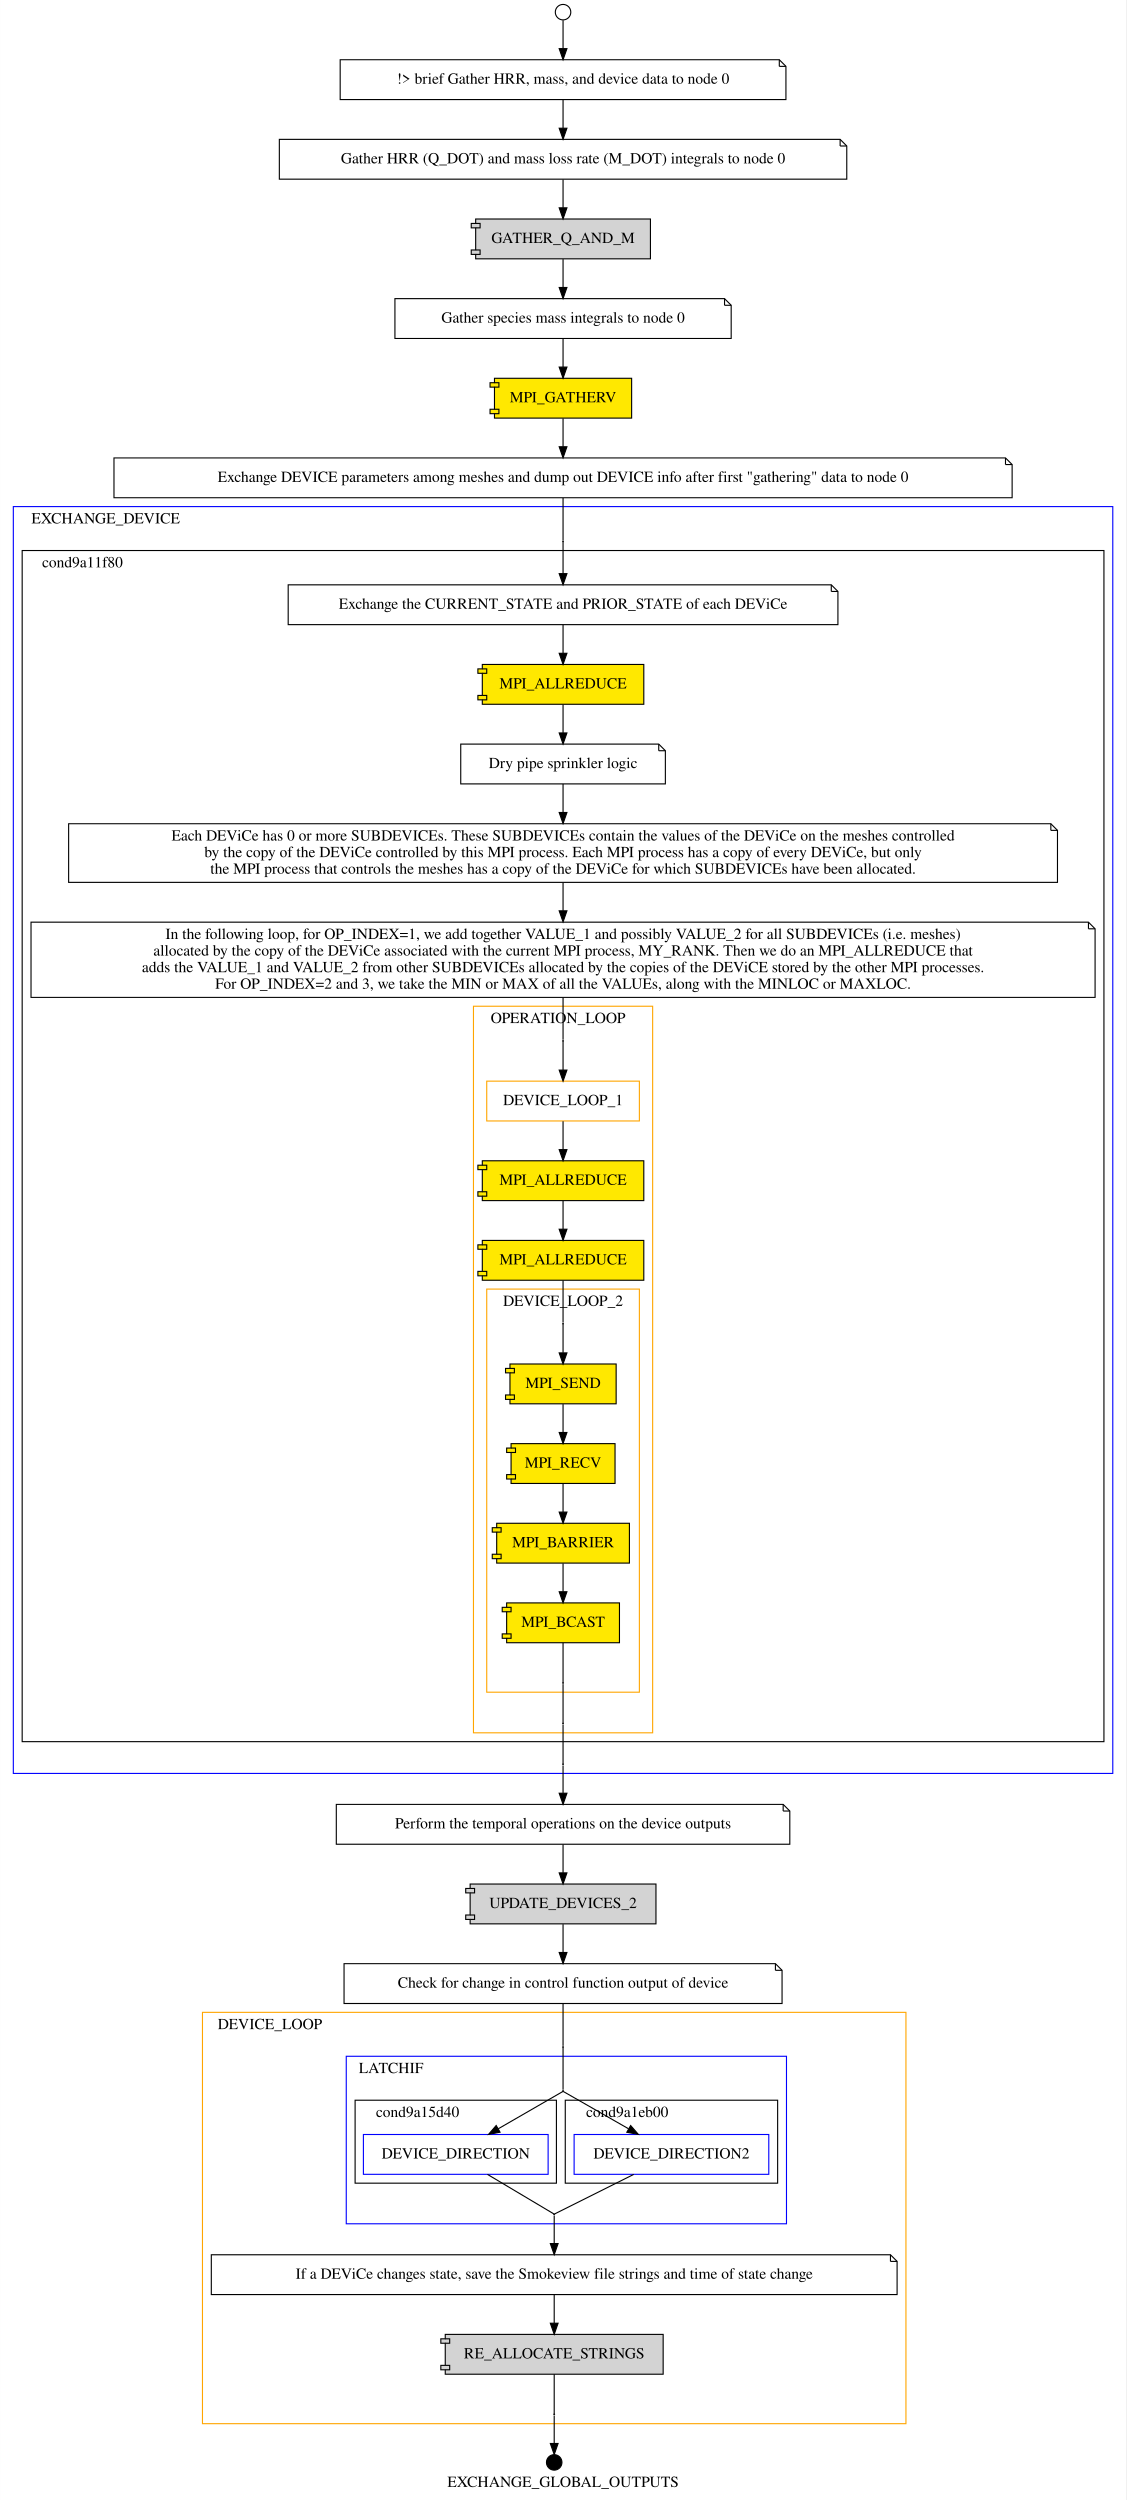
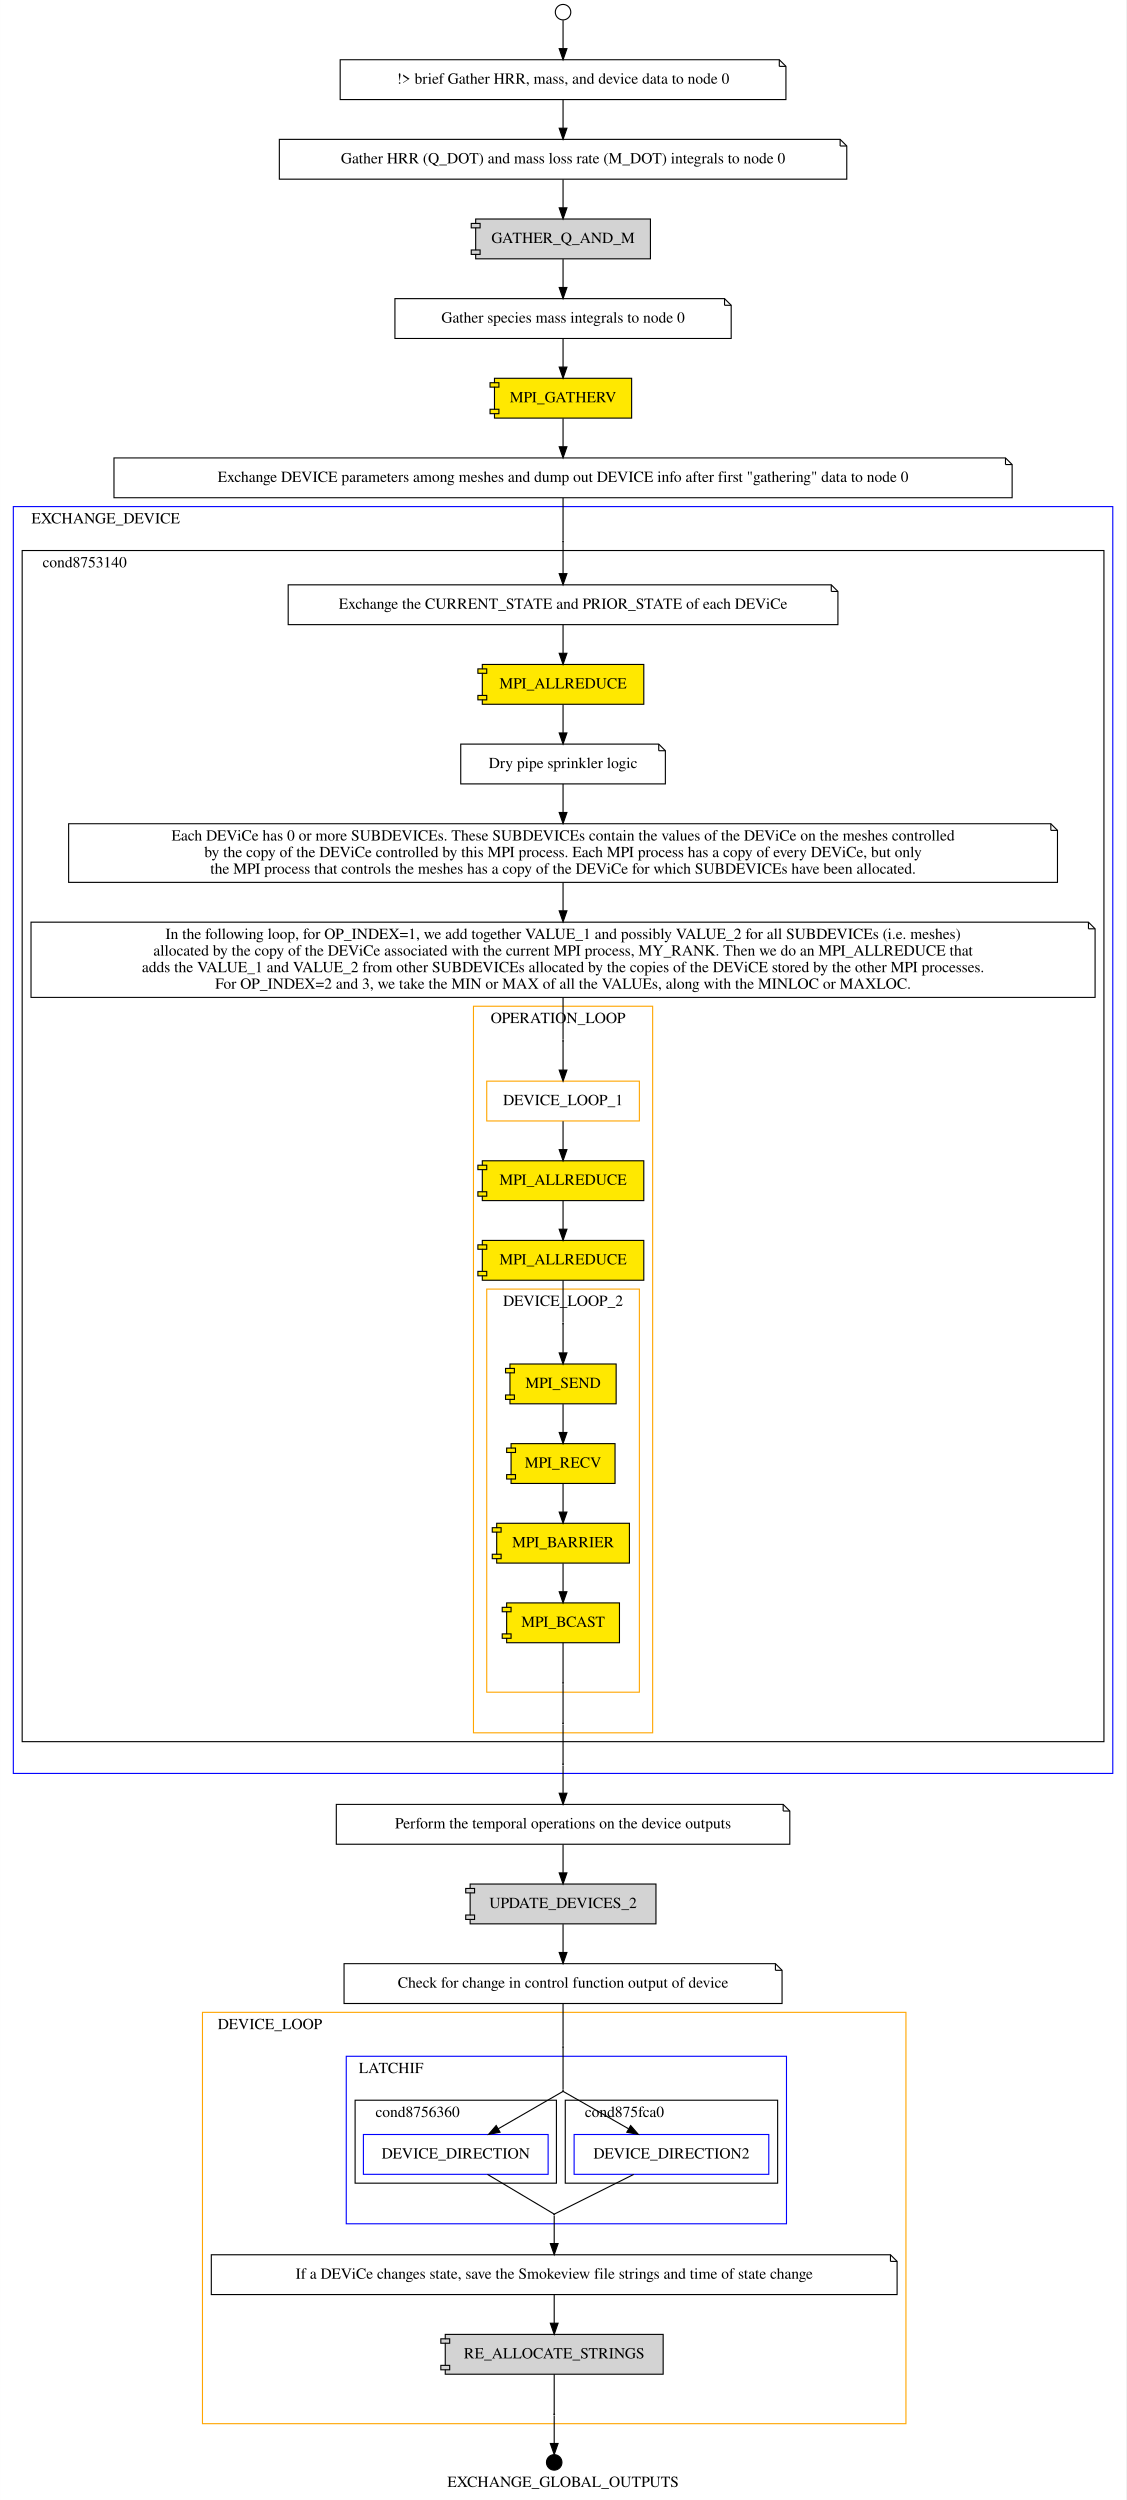
<svg xmlns="http://www.w3.org/2000/svg" xmlns:xlink="http://www.w3.org/1999/xlink" width="1018pt" height="2260pt" viewBox="0.00 0.00 1018.00 2260.20">
  <g id="graph0" class="graph" transform="scale(1 1) rotate(0) translate(4 2256.2)">
    <polygon fill="white" stroke="transparent" points="-4,4 -4,-2256.2 1014,-2256.2 1014,4 -4,4" />
    <text text-anchor="middle" x="505" y="-7.8" font-family="Times,serif" font-size="14.00">EXCHANGE_GLOBAL_OUTPUTS</text>
    <g id="clust1" class="cluster">
      <polygon fill="none" stroke="blue" points="8,-652.88 8,-1798.2 1002,-1798.2 1002,-652.88 8,-652.88" />
      <text text-anchor="middle" x="91.5" y="-1783" font-family="Times,serif" font-size="14.00">EXCHANGE_DEVICE</text>
    </g>
    <g id="clust2" class="cluster">
      <polygon fill="none" stroke="black" points="16,-681.6 16,-1758.48 994,-1758.48 994,-681.6 16,-681.6" />
-       <text text-anchor="middle" x="70.5" y="-1743.28" font-family="Times,serif" font-size="14.00">cond9a11f80</text>
+       <text text-anchor="middle" x="72.5" y="-1743.28" font-family="Times,serif" font-size="14.00">cond8753140</text>
    </g>
    <g id="clust3" class="cluster">
      <polygon fill="none" stroke="orange" points="424,-689.6 424,-1346.48 586,-1346.48 586,-689.6 424,-689.6" />
      <text text-anchor="middle" x="500.5" y="-1331.28" font-family="Times,serif" font-size="14.00">OPERATION_LOOP</text>
    </g>
    <g id="clust4" class="cluster">
      <polygon fill="none" stroke="orange" points="436,-726.32 436,-1090.76 574,-1090.76 574,-726.32 436,-726.32" />
      <text text-anchor="middle" x="505" y="-1075.56" font-family="Times,serif" font-size="14.00">DEVICE_LOOP_2</text>
    </g>
    <g id="clust5" class="cluster">
      <polygon fill="none" stroke="orange" points="179,-65 179,-436.88 815,-436.88 815,-65 179,-65" />
      <text text-anchor="middle" x="240" y="-421.68" font-family="Times,serif" font-size="14.00">DEVICE_LOOP</text>
    </g>
    <g id="clust6" class="cluster">
      <polygon fill="none" stroke="blue" points="309,-245.72 309,-397.16 707,-397.16 707,-245.72 309,-245.72" />
      <text text-anchor="middle" x="349.5" y="-381.96" font-family="Times,serif" font-size="14.00">LATCHIF</text>
    </g>
    <g id="clust7" class="cluster">
      <polygon fill="none" stroke="black" points="317,-282.44 317,-357.44 499,-357.44 499,-282.44 317,-282.44" />
-       <text text-anchor="middle" x="373.5" y="-342.24" font-family="Times,serif" font-size="14.00">cond9a15d40</text>
+       <text text-anchor="middle" x="373.5" y="-342.24" font-family="Times,serif" font-size="14.00">cond8756360</text>
    </g>
    <g id="clust8" class="cluster">
      <polygon fill="none" stroke="black" points="507,-282.44 507,-357.44 699,-357.44 699,-282.44 507,-282.44" />
-       <text text-anchor="middle" x="563" y="-342.24" font-family="Times,serif" font-size="14.00">cond9a1eb00</text>
+       <text text-anchor="middle" x="560.5" y="-342.24" font-family="Times,serif" font-size="14.00">cond875fca0</text>
    </g>
    <g id="node1" class="node">
      <ellipse fill="none" stroke="black" cx="505" cy="-2245.2" rx="7" ry="7" />
    </g>
    <g id="node2" class="node">
      <polygon fill="none" stroke="black" points="700.5,-2202.2 303.5,-2202.2 303.5,-2166.2 706.5,-2166.2 706.5,-2196.2 700.5,-2202.2" />
      <polyline fill="none" stroke="black" points="700.5,-2202.2 700.5,-2196.2 " />
      <polyline fill="none" stroke="black" points="706.5,-2196.2 700.5,-2196.2 " />
      <text text-anchor="middle" x="505" y="-2180.5" font-family="Times,serif" font-size="14.00">!&gt; brief Gather HRR, mass, and device data to node 0</text>
    </g>
    <g id="edge1" class="edge">
      <path fill="none" stroke="black" d="M505,-2237.89C505,-2231.69 505,-2221.79 505,-2212.25" />
      <polygon fill="black" stroke="black" points="508.5,-2212.22 505,-2202.22 501.5,-2212.22 508.5,-2212.22" />
    </g>
    <g id="node3" class="node">
      <polygon fill="none" stroke="black" points="755.5,-2130.2 248.5,-2130.2 248.5,-2094.2 761.5,-2094.2 761.5,-2124.2 755.5,-2130.2" />
      <polyline fill="none" stroke="black" points="755.5,-2130.2 755.5,-2124.2 " />
      <polyline fill="none" stroke="black" points="761.5,-2124.2 755.5,-2124.2 " />
      <text text-anchor="middle" x="505" y="-2108.5" font-family="Times,serif" font-size="14.00">Gather HRR (Q_DOT) and mass loss rate (M_DOT) integrals to node 0</text>
    </g>
    <g id="edge2" class="edge">
      <path fill="none" stroke="black" d="M505,-2165.9C505,-2158.18 505,-2148.91 505,-2140.31" />
      <polygon fill="black" stroke="black" points="508.5,-2140.3 505,-2130.3 501.5,-2140.3 508.5,-2140.3" />
    </g>
    <g id="node4" class="node">
      <g id="a_node4">
        <a xlink:href="GATHER_Q_AND_M.svg" xlink:title="GATHER_Q_AND_M">
          <polygon fill="lightgray" stroke="black" points="584,-2058.2 426,-2058.2 426,-2054.2 422,-2054.2 422,-2050.2 426,-2050.2 426,-2030.2 422,-2030.2 422,-2026.2 426,-2026.2 426,-2022.2 584,-2022.2 584,-2058.2" />
          <polyline fill="none" stroke="black" points="426,-2054.2 430,-2054.2 430,-2050.2 426,-2050.2 " />
          <polyline fill="none" stroke="black" points="426,-2030.2 430,-2030.2 430,-2026.2 426,-2026.2 " />
          <text text-anchor="middle" x="505" y="-2036.5" font-family="Times,serif" font-size="14.00">GATHER_Q_AND_M</text>
        </a>
      </g>
    </g>
    <g id="edge3" class="edge">
      <path fill="none" stroke="black" d="M505,-2093.9C505,-2086.18 505,-2076.91 505,-2068.31" />
      <polygon fill="black" stroke="black" points="508.5,-2068.3 505,-2058.3 501.5,-2068.3 508.5,-2068.3" />
    </g>
    <g id="node5" class="node">
      <polygon fill="none" stroke="black" points="651,-1986.2 353,-1986.2 353,-1950.2 657,-1950.2 657,-1980.2 651,-1986.2" />
      <polyline fill="none" stroke="black" points="651,-1986.2 651,-1980.2 " />
      <polyline fill="none" stroke="black" points="657,-1980.2 651,-1980.2 " />
      <text text-anchor="middle" x="505" y="-1964.5" font-family="Times,serif" font-size="14.00">Gather species mass integrals to node 0</text>
    </g>
    <g id="edge4" class="edge">
      <path fill="none" stroke="black" d="M505,-2021.9C505,-2014.18 505,-2004.91 505,-1996.31" />
      <polygon fill="black" stroke="black" points="508.5,-1996.3 505,-1986.3 501.5,-1996.3 508.5,-1996.3" />
    </g>
    <g id="node6" class="node">
      <g id="a_node6">
        <a xlink:href="MPI_GATHERV.svg" xlink:title="MPI_GATHERV">
          <polygon fill="#ffe800" stroke="black" points="567,-1914.2 443,-1914.2 443,-1910.2 439,-1910.2 439,-1906.2 443,-1906.2 443,-1886.2 439,-1886.2 439,-1882.2 443,-1882.2 443,-1878.2 567,-1878.2 567,-1914.2" />
          <polyline fill="none" stroke="black" points="443,-1910.2 447,-1910.2 447,-1906.2 443,-1906.2 " />
          <polyline fill="none" stroke="black" points="443,-1886.2 447,-1886.2 447,-1882.2 443,-1882.2 " />
          <text text-anchor="middle" x="505" y="-1892.5" font-family="Times,serif" font-size="14.00">MPI_GATHERV</text>
        </a>
      </g>
    </g>
    <g id="edge5" class="edge">
      <path fill="none" stroke="black" d="M505,-1949.9C505,-1942.18 505,-1932.91 505,-1924.31" />
      <polygon fill="black" stroke="black" points="508.5,-1924.3 505,-1914.3 501.5,-1924.3 508.5,-1924.3" />
    </g>
    <g id="node7" class="node">
      <polygon fill="none" stroke="black" points="905,-1842.2 99,-1842.2 99,-1806.2 911,-1806.2 911,-1836.2 905,-1842.2" />
      <polyline fill="none" stroke="black" points="905,-1842.2 905,-1836.2 " />
      <polyline fill="none" stroke="black" points="911,-1836.2 905,-1836.2 " />
      <text text-anchor="middle" x="505" y="-1820.5" font-family="Times,serif" font-size="14.00">Exchange DEVICE parameters among meshes and dump out DEVICE info after first "gathering" data to node 0</text>
    </g>
    <g id="edge6" class="edge">
      <path fill="none" stroke="black" d="M505,-1877.9C505,-1870.18 505,-1860.91 505,-1852.31" />
      <polygon fill="black" stroke="black" points="508.5,-1852.3 505,-1842.3 501.5,-1852.3 508.5,-1852.3" />
    </g>
    <g id="node8" class="node">
      <ellipse fill="black" stroke="black" cx="505" cy="-1766.84" rx="0.36" ry="0.36" />
    </g>
    <g id="edge24" class="edge">
      <path fill="none" stroke="black" d="M505,-1805.99C505,-1790.24 505,-1769.2 505,-1767.9" />
    </g>
    <g id="node10" class="node">
      <polygon fill="none" stroke="black" points="747.5,-1727.48 256.5,-1727.48 256.5,-1691.48 753.5,-1691.48 753.5,-1721.48 747.5,-1727.48" />
      <polyline fill="none" stroke="black" points="747.5,-1727.48 747.5,-1721.48 " />
      <polyline fill="none" stroke="black" points="753.5,-1721.48 747.5,-1721.48 " />
      <text text-anchor="middle" x="505" y="-1705.78" font-family="Times,serif" font-size="14.00">Exchange the CURRENT_STATE and PRIOR_STATE of each DEViCe</text>
    </g>
    <g id="edge22" class="edge">
      <path fill="none" stroke="black" d="M505,-1766.32C505,-1764.69 505,-1751 505,-1737.58" />
      <polygon fill="black" stroke="black" points="508.5,-1737.58 505,-1727.58 501.5,-1737.58 508.5,-1737.58" />
    </g>
    <g id="node9" class="node">
      <ellipse fill="black" stroke="black" cx="505" cy="-661.24" rx="0.36" ry="0.36" />
    </g>
    <g id="node26" class="node">
      <polygon fill="none" stroke="black" points="704,-624.88 300,-624.88 300,-588.88 710,-588.88 710,-618.88 704,-624.88" />
      <polyline fill="none" stroke="black" points="704,-624.88 704,-618.88 " />
      <polyline fill="none" stroke="black" points="710,-618.88 704,-618.88 " />
      <text text-anchor="middle" x="505" y="-603.18" font-family="Times,serif" font-size="14.00">Perform the temporal operations on the device outputs</text>
    </g>
    <g id="edge25" class="edge">
      <path fill="none" stroke="black" d="M505,-660.09C505,-658.65 505,-647.11 505,-635.24" />
      <polygon fill="black" stroke="black" points="508.5,-634.98 505,-624.98 501.5,-634.98 508.5,-634.98" />
    </g>
    <g id="node11" class="node">
      <g id="a_node11">
        <a xlink:href="MPI_ALLREDUCE.svg" xlink:title="MPI_ALLREDUCE">
          <polygon fill="#ffe800" stroke="black" points="578,-1655.48 432,-1655.48 432,-1651.48 428,-1651.48 428,-1647.48 432,-1647.48 432,-1627.48 428,-1627.48 428,-1623.48 432,-1623.48 432,-1619.48 578,-1619.48 578,-1655.48" />
          <polyline fill="none" stroke="black" points="432,-1651.48 436,-1651.48 436,-1647.48 432,-1647.48 " />
          <polyline fill="none" stroke="black" points="432,-1627.48 436,-1627.48 436,-1623.48 432,-1623.48 " />
          <text text-anchor="middle" x="505" y="-1633.78" font-family="Times,serif" font-size="14.00">MPI_ALLREDUCE</text>
        </a>
      </g>
    </g>
    <g id="edge7" class="edge">
      <path fill="none" stroke="black" d="M505,-1691.18C505,-1683.46 505,-1674.19 505,-1665.59" />
      <polygon fill="black" stroke="black" points="508.5,-1665.58 505,-1655.58 501.5,-1665.58 508.5,-1665.58" />
    </g>
    <g id="node12" class="node">
      <polygon fill="none" stroke="black" points="591.5,-1583.48 412.5,-1583.48 412.5,-1547.48 597.5,-1547.48 597.5,-1577.48 591.5,-1583.48" />
      <polyline fill="none" stroke="black" points="591.5,-1583.48 591.5,-1577.48 " />
      <polyline fill="none" stroke="black" points="597.5,-1577.48 591.5,-1577.48 " />
      <text text-anchor="middle" x="505" y="-1561.78" font-family="Times,serif" font-size="14.00">Dry pipe sprinkler logic</text>
    </g>
    <g id="edge8" class="edge">
      <path fill="none" stroke="black" d="M505,-1619.18C505,-1611.46 505,-1602.19 505,-1593.59" />
      <polygon fill="black" stroke="black" points="508.5,-1593.58 505,-1583.58 501.5,-1593.58 508.5,-1593.58" />
    </g>
    <g id="node13" class="node">
      <polygon fill="none" stroke="black" points="946,-1511.48 58,-1511.48 58,-1458.48 952,-1458.48 952,-1505.48 946,-1511.48" />
      <polyline fill="none" stroke="black" points="946,-1511.48 946,-1505.48 " />
      <polyline fill="none" stroke="black" points="952,-1505.48 946,-1505.48 " />
      <text text-anchor="middle" x="505" y="-1496.28" font-family="Times,serif" font-size="14.00">Each DEViCe has 0 or more SUBDEVICEs. These SUBDEVICEs contain the values of the DEViCe on the meshes controlled</text>
      <text text-anchor="middle" x="505" y="-1481.28" font-family="Times,serif" font-size="14.00">by the copy of the DEViCe controlled by this MPI process. Each MPI process has a copy of every DEViCe, but only</text>
      <text text-anchor="middle" x="505" y="-1466.28" font-family="Times,serif" font-size="14.00">the MPI process that controls the meshes has a copy of the DEViCe for which SUBDEVICEs have been allocated.</text>
    </g>
    <g id="edge9" class="edge">
      <path fill="none" stroke="black" d="M505,-1547.45C505,-1539.93 505,-1530.79 505,-1521.88" />
      <polygon fill="black" stroke="black" points="508.5,-1521.64 505,-1511.64 501.5,-1521.64 508.5,-1521.64" />
    </g>
    <g id="node14" class="node">
      <polygon fill="none" stroke="black" points="980,-1422.48 24,-1422.48 24,-1354.48 986,-1354.48 986,-1416.48 980,-1422.48" />
      <polyline fill="none" stroke="black" points="980,-1422.48 980,-1416.48 " />
      <polyline fill="none" stroke="black" points="986,-1416.48 980,-1416.48 " />
      <text text-anchor="middle" x="505" y="-1407.28" font-family="Times,serif" font-size="14.00">In the following loop, for OP_INDEX=1, we add together VALUE_1 and possibly VALUE_2 for all SUBDEVICEs (i.e. meshes)</text>
      <text text-anchor="middle" x="505" y="-1392.28" font-family="Times,serif" font-size="14.00">allocated by the copy of the DEViCe associated with the current MPI process, MY_RANK. Then we do an MPI_ALLREDUCE that</text>
      <text text-anchor="middle" x="505" y="-1377.28" font-family="Times,serif" font-size="14.00">adds the VALUE_1 and VALUE_2 from other SUBDEVICEs allocated by the copies of the DEViCE stored by the other MPI processes.</text>
      <text text-anchor="middle" x="505" y="-1362.28" font-family="Times,serif" font-size="14.00">For OP_INDEX=2 and 3, we take the MIN or MAX of all the VALUEs, along with the MINLOC or MAXLOC.</text>
    </g>
    <g id="edge10" class="edge">
      <path fill="none" stroke="black" d="M505,-1458.16C505,-1450.3 505,-1441.44 505,-1432.77" />
      <polygon fill="black" stroke="black" points="508.5,-1432.73 505,-1422.73 501.5,-1432.73 508.5,-1432.73" />
    </g>
    <g id="node15" class="node">
      <ellipse fill="black" stroke="black" cx="505" cy="-1315.12" rx="0.36" ry="0.36" />
    </g>
    <g id="edge20" class="edge">
      <path fill="none" stroke="black" d="M505,-1354.31C505,-1336.25 505,-1317.34 505,-1316.18" />
    </g>
    <g id="node17" class="node">
      <polygon fill="none" stroke="orange" points="574,-1278.76 436,-1278.76 436,-1242.76 574,-1242.76 574,-1278.76" />
      <text text-anchor="middle" x="505" y="-1257.06" font-family="Times,serif" font-size="14.00">DEVICE_LOOP_1</text>
    </g>
    <g id="edge11" class="edge">
      <path fill="none" stroke="black" d="M505,-1314.61C505,-1313.13 505,-1301.08 505,-1288.86" />
      <polygon fill="black" stroke="black" points="508.5,-1288.78 505,-1278.78 501.5,-1288.78 508.5,-1288.78" />
    </g>
    <g id="node16" class="node">
      <ellipse fill="black" stroke="black" cx="505" cy="-697.96" rx="0.36" ry="0.36" />
    </g>
    <g id="edge23" class="edge">
      <path fill="none" stroke="black" d="M505,-696.86C505,-694.85 505,-663.64 505,-661.7" />
    </g>
    <g id="node18" class="node">
      <g id="a_node18">
        <a xlink:href="MPI_ALLREDUCE.svg" xlink:title="MPI_ALLREDUCE">
          <polygon fill="#ffe800" stroke="black" points="578,-1206.76 432,-1206.76 432,-1202.76 428,-1202.76 428,-1198.76 432,-1198.76 432,-1178.76 428,-1178.76 428,-1174.76 432,-1174.76 432,-1170.76 578,-1170.76 578,-1206.76" />
          <polyline fill="none" stroke="black" points="432,-1202.76 436,-1202.76 436,-1198.76 432,-1198.76 " />
          <polyline fill="none" stroke="black" points="432,-1178.76 436,-1178.76 436,-1174.76 432,-1174.76 " />
          <text text-anchor="middle" x="505" y="-1185.06" font-family="Times,serif" font-size="14.00">MPI_ALLREDUCE</text>
        </a>
      </g>
    </g>
    <g id="edge12" class="edge">
      <path fill="none" stroke="black" d="M505,-1242.46C505,-1234.74 505,-1225.47 505,-1216.87" />
      <polygon fill="black" stroke="black" points="508.5,-1216.86 505,-1206.86 501.5,-1216.86 508.5,-1216.86" />
    </g>
    <g id="node19" class="node">
      <g id="a_node19">
        <a xlink:href="MPI_ALLREDUCE.svg" xlink:title="MPI_ALLREDUCE">
          <polygon fill="#ffe800" stroke="black" points="578,-1134.76 432,-1134.76 432,-1130.76 428,-1130.76 428,-1126.76 432,-1126.76 432,-1106.76 428,-1106.76 428,-1102.76 432,-1102.76 432,-1098.76 578,-1098.76 578,-1134.76" />
          <polyline fill="none" stroke="black" points="432,-1130.76 436,-1130.76 436,-1126.76 432,-1126.76 " />
          <polyline fill="none" stroke="black" points="432,-1106.76 436,-1106.76 436,-1102.76 432,-1102.76 " />
          <text text-anchor="middle" x="505" y="-1113.06" font-family="Times,serif" font-size="14.00">MPI_ALLREDUCE</text>
        </a>
      </g>
    </g>
    <g id="edge13" class="edge">
      <path fill="none" stroke="black" d="M505,-1170.46C505,-1162.74 505,-1153.47 505,-1144.87" />
      <polygon fill="black" stroke="black" points="508.5,-1144.86 505,-1134.86 501.5,-1144.86 508.5,-1144.86" />
    </g>
    <g id="node20" class="node">
      <ellipse fill="black" stroke="black" cx="505" cy="-1059.4" rx="0.36" ry="0.36" />
    </g>
    <g id="edge18" class="edge">
      <path fill="none" stroke="black" d="M505,-1098.55C505,-1082.8 505,-1061.76 505,-1060.46" />
    </g>
    <g id="node22" class="node">
      <g id="a_node22">
        <a xlink:href="MPI_SEND.svg" xlink:title="MPI_SEND">
          <polygon fill="#ffe800" stroke="black" points="553,-1023.04 457,-1023.04 457,-1019.04 453,-1019.04 453,-1015.04 457,-1015.04 457,-995.04 453,-995.04 453,-991.04 457,-991.04 457,-987.04 553,-987.04 553,-1023.04" />
          <polyline fill="none" stroke="black" points="457,-1019.04 461,-1019.04 461,-1015.04 457,-1015.04 " />
          <polyline fill="none" stroke="black" points="457,-995.04 461,-995.04 461,-991.04 457,-991.04 " />
          <text text-anchor="middle" x="505" y="-1001.34" font-family="Times,serif" font-size="14.00">MPI_SEND</text>
        </a>
      </g>
    </g>
    <g id="edge14" class="edge">
      <path fill="none" stroke="black" d="M505,-1058.89C505,-1057.41 505,-1045.36 505,-1033.14" />
      <polygon fill="black" stroke="black" points="508.5,-1033.06 505,-1023.06 501.5,-1033.06 508.5,-1033.06" />
    </g>
    <g id="node21" class="node">
      <ellipse fill="black" stroke="black" cx="505" cy="-734.68" rx="0.36" ry="0.36" />
    </g>
    <g id="edge21" class="edge">
      <path fill="none" stroke="black" d="M505,-733.58C505,-731.57 505,-700.36 505,-698.42" />
    </g>
    <g id="node23" class="node">
      <g id="a_node23">
        <a xlink:href="MPI_RECV.svg" xlink:title="MPI_RECV">
          <polygon fill="#ffe800" stroke="black" points="552,-951.04 458,-951.04 458,-947.04 454,-947.04 454,-943.04 458,-943.04 458,-923.04 454,-923.04 454,-919.04 458,-919.04 458,-915.04 552,-915.04 552,-951.04" />
          <polyline fill="none" stroke="black" points="458,-947.04 462,-947.04 462,-943.04 458,-943.04 " />
          <polyline fill="none" stroke="black" points="458,-923.04 462,-923.04 462,-919.04 458,-919.04 " />
          <text text-anchor="middle" x="505" y="-929.34" font-family="Times,serif" font-size="14.00">MPI_RECV</text>
        </a>
      </g>
    </g>
    <g id="edge15" class="edge">
      <path fill="none" stroke="black" d="M505,-986.74C505,-979.02 505,-969.75 505,-961.15" />
      <polygon fill="black" stroke="black" points="508.5,-961.14 505,-951.14 501.5,-961.14 508.5,-961.14" />
    </g>
    <g id="node24" class="node">
      <g id="a_node24">
        <a xlink:href="MPI_BARRIER.svg" xlink:title="MPI_BARRIER">
          <polygon fill="#ffe800" stroke="black" points="565,-879.04 445,-879.04 445,-875.04 441,-875.04 441,-871.04 445,-871.04 445,-851.04 441,-851.04 441,-847.04 445,-847.04 445,-843.04 565,-843.04 565,-879.04" />
          <polyline fill="none" stroke="black" points="445,-875.04 449,-875.04 449,-871.04 445,-871.04 " />
          <polyline fill="none" stroke="black" points="445,-851.04 449,-851.04 449,-847.04 445,-847.04 " />
          <text text-anchor="middle" x="505" y="-857.34" font-family="Times,serif" font-size="14.00">MPI_BARRIER</text>
        </a>
      </g>
    </g>
    <g id="edge16" class="edge">
      <path fill="none" stroke="black" d="M505,-914.74C505,-907.02 505,-897.75 505,-889.15" />
      <polygon fill="black" stroke="black" points="508.5,-889.14 505,-879.14 501.5,-889.14 508.5,-889.14" />
    </g>
    <g id="node25" class="node">
      <g id="a_node25">
        <a xlink:href="MPI_BCAST.svg" xlink:title="MPI_BCAST">
          <polygon fill="#ffe800" stroke="black" points="556,-807.04 454,-807.04 454,-803.04 450,-803.04 450,-799.04 454,-799.04 454,-779.04 450,-779.04 450,-775.04 454,-775.04 454,-771.04 556,-771.04 556,-807.04" />
          <polyline fill="none" stroke="black" points="454,-803.04 458,-803.04 458,-799.04 454,-799.04 " />
          <polyline fill="none" stroke="black" points="454,-779.04 458,-779.04 458,-775.04 454,-775.04 " />
          <text text-anchor="middle" x="505" y="-785.34" font-family="Times,serif" font-size="14.00">MPI_BCAST</text>
        </a>
      </g>
    </g>
    <g id="edge17" class="edge">
      <path fill="none" stroke="black" d="M505,-842.74C505,-835.02 505,-825.75 505,-817.15" />
      <polygon fill="black" stroke="black" points="508.5,-817.14 505,-807.14 501.5,-817.14 508.5,-817.14" />
    </g>
    <g id="edge19" class="edge">
      <path fill="none" stroke="black" d="M505,-770.98C505,-755.97 505,-736.31 505,-735.1" />
    </g>
    <g id="node27" class="node">
      <g id="a_node27">
        <a xlink:href="UPDATE_DEVICES_2.svg" xlink:title="UPDATE_DEVICES_2">
          <polygon fill="lightgray" stroke="black" points="589,-552.88 421,-552.88 421,-548.88 417,-548.88 417,-544.88 421,-544.88 421,-524.88 417,-524.88 417,-520.88 421,-520.88 421,-516.88 589,-516.88 589,-552.88" />
          <polyline fill="none" stroke="black" points="421,-548.88 425,-548.88 425,-544.88 421,-544.88 " />
          <polyline fill="none" stroke="black" points="421,-524.88 425,-524.88 425,-520.88 421,-520.88 " />
          <text text-anchor="middle" x="505" y="-531.18" font-family="Times,serif" font-size="14.00">UPDATE_DEVICES_2</text>
        </a>
      </g>
    </g>
    <g id="edge26" class="edge">
      <path fill="none" stroke="black" d="M505,-588.58C505,-580.86 505,-571.59 505,-562.99" />
      <polygon fill="black" stroke="black" points="508.5,-562.98 505,-552.98 501.5,-562.98 508.5,-562.98" />
    </g>
    <g id="node28" class="node">
      <polygon fill="none" stroke="black" points="697,-480.88 307,-480.88 307,-444.88 703,-444.88 703,-474.88 697,-480.88" />
      <polyline fill="none" stroke="black" points="697,-480.88 697,-474.88 " />
      <polyline fill="none" stroke="black" points="703,-474.88 697,-474.88 " />
      <text text-anchor="middle" x="505" y="-459.18" font-family="Times,serif" font-size="14.00">Check for change in control function output of device</text>
    </g>
    <g id="edge27" class="edge">
      <path fill="none" stroke="black" d="M505,-516.58C505,-508.86 505,-499.59 505,-490.99" />
      <polygon fill="black" stroke="black" points="508.5,-490.98 505,-480.98 501.5,-490.98 508.5,-490.98" />
    </g>
    <g id="node29" class="node">
      <ellipse fill="black" stroke="black" cx="505" cy="-405.52" rx="0.36" ry="0.36" />
    </g>
    <g id="edge35" class="edge">
      <path fill="none" stroke="black" d="M505,-444.67C505,-428.92 505,-407.88 505,-406.58" />
    </g>
    <g id="node31" class="node">
      <ellipse fill="black" stroke="black" cx="505" cy="-365.8" rx="0.36" ry="0.36" />
    </g>
    <g id="edge32" class="edge">
      <path fill="none" stroke="black" d="M505,-405.05C505,-402.87 505,-369.02 505,-366.9" />
    </g>
    <g id="node30" class="node">
      <ellipse fill="black" stroke="black" cx="497" cy="-73.36" rx="0.36" ry="0.36" />
    </g>
    <g id="node37" class="node">
      <ellipse fill="black" stroke="black" cx="497" cy="-30" rx="7" ry="7" />
    </g>
    <g id="edge37" class="edge">
      <path fill="none" stroke="black" d="M497,-72.24C497,-70.89 497,-58.27 497,-47.34" />
      <polygon fill="black" stroke="black" points="500.5,-47.1 497,-37.1 493.5,-47.1 500.5,-47.1" />
    </g>
    <g id="node33" class="node">
      <polygon fill="none" stroke="blue" points="491.5,-326.44 324.5,-326.44 324.5,-290.44 491.5,-290.44 491.5,-326.44" />
      <text text-anchor="middle" x="408" y="-304.74" font-family="Times,serif" font-size="14.00">DEVICE_DIRECTION</text>
    </g>
    <g id="edge28" class="edge">
      <path fill="none" stroke="black" d="M504.93,-365.4C503.28,-364.44 472.73,-346.81 446.37,-331.59" />
      <polygon fill="black" stroke="black" points="448.04,-328.52 437.63,-326.55 444.54,-334.58 448.04,-328.52" />
    </g>
    <g id="node34" class="node">
      <polygon fill="none" stroke="blue" points="691,-326.44 515,-326.44 515,-290.44 691,-290.44 691,-326.44" />
      <text text-anchor="middle" x="603" y="-304.74" font-family="Times,serif" font-size="14.00">DEVICE_DIRECTION2</text>
    </g>
    <g id="edge30" class="edge">
      <path fill="none" stroke="black" d="M505.07,-365.4C506.74,-364.44 537.6,-346.81 564.24,-331.59" />
      <polygon fill="black" stroke="black" points="566.11,-334.55 573.06,-326.55 562.64,-328.47 566.11,-334.55" />
    </g>
    <g id="node32" class="node">
      <ellipse fill="black" stroke="black" cx="497" cy="-254.08" rx="0.36" ry="0.36" />
    </g>
    <g id="node35" class="node">
      <polygon fill="none" stroke="black" points="801,-217.72 187,-217.72 187,-181.72 807,-181.72 807,-211.72 801,-217.72" />
      <polyline fill="none" stroke="black" points="801,-217.72 801,-211.72 " />
      <polyline fill="none" stroke="black" points="807,-211.72 801,-211.72 " />
      <text text-anchor="middle" x="497" y="-196.02" font-family="Times,serif" font-size="14.00">If a DEViCe changes state, save the Smokeview file strings and time of state change</text>
    </g>
    <g id="edge33" class="edge">
      <path fill="none" stroke="black" d="M497,-252.93C497,-251.49 497,-239.95 497,-228.08" />
      <polygon fill="black" stroke="black" points="500.5,-227.82 497,-217.82 493.5,-227.82 500.5,-227.82" />
    </g>
    <g id="edge29" class="edge">
      <path fill="none" stroke="black" d="M436.65,-290.38C461.85,-275.37 494.86,-255.71 496.9,-254.5" />
    </g>
    <g id="edge31" class="edge">
      <path fill="none" stroke="black" d="M568.88,-290.38C538.86,-275.37 499.55,-255.71 497.12,-254.5" />
    </g>
    <g id="node36" class="node">
      <g id="a_node36">
        <a xlink:href="RE_ALLOCATE_STRINGS.svg" xlink:title="RE_ALLOCATE_STRINGS">
          <polygon fill="lightgray" stroke="black" points="595.5,-145.72 398.5,-145.72 398.5,-141.72 394.5,-141.72 394.5,-137.72 398.5,-137.72 398.5,-117.72 394.5,-117.72 394.5,-113.72 398.5,-113.72 398.5,-109.72 595.5,-109.72 595.5,-145.72" />
          <polyline fill="none" stroke="black" points="398.5,-141.72 402.5,-141.72 402.5,-137.72 398.5,-137.72 " />
          <polyline fill="none" stroke="black" points="398.5,-117.72 402.5,-117.72 402.5,-113.72 398.5,-113.72 " />
          <text text-anchor="middle" x="497" y="-124.02" font-family="Times,serif" font-size="14.00">RE_ALLOCATE_STRINGS</text>
        </a>
      </g>
    </g>
    <g id="edge34" class="edge">
      <path fill="none" stroke="black" d="M497,-181.42C497,-173.7 497,-164.43 497,-155.83" />
      <polygon fill="black" stroke="black" points="500.5,-155.82 497,-145.82 493.5,-155.82 500.5,-155.82" />
    </g>
    <g id="edge36" class="edge">
      <path fill="none" stroke="black" d="M497,-109.66C497,-94.65 497,-74.99 497,-73.78" />
    </g>
  </g>
</svg>
